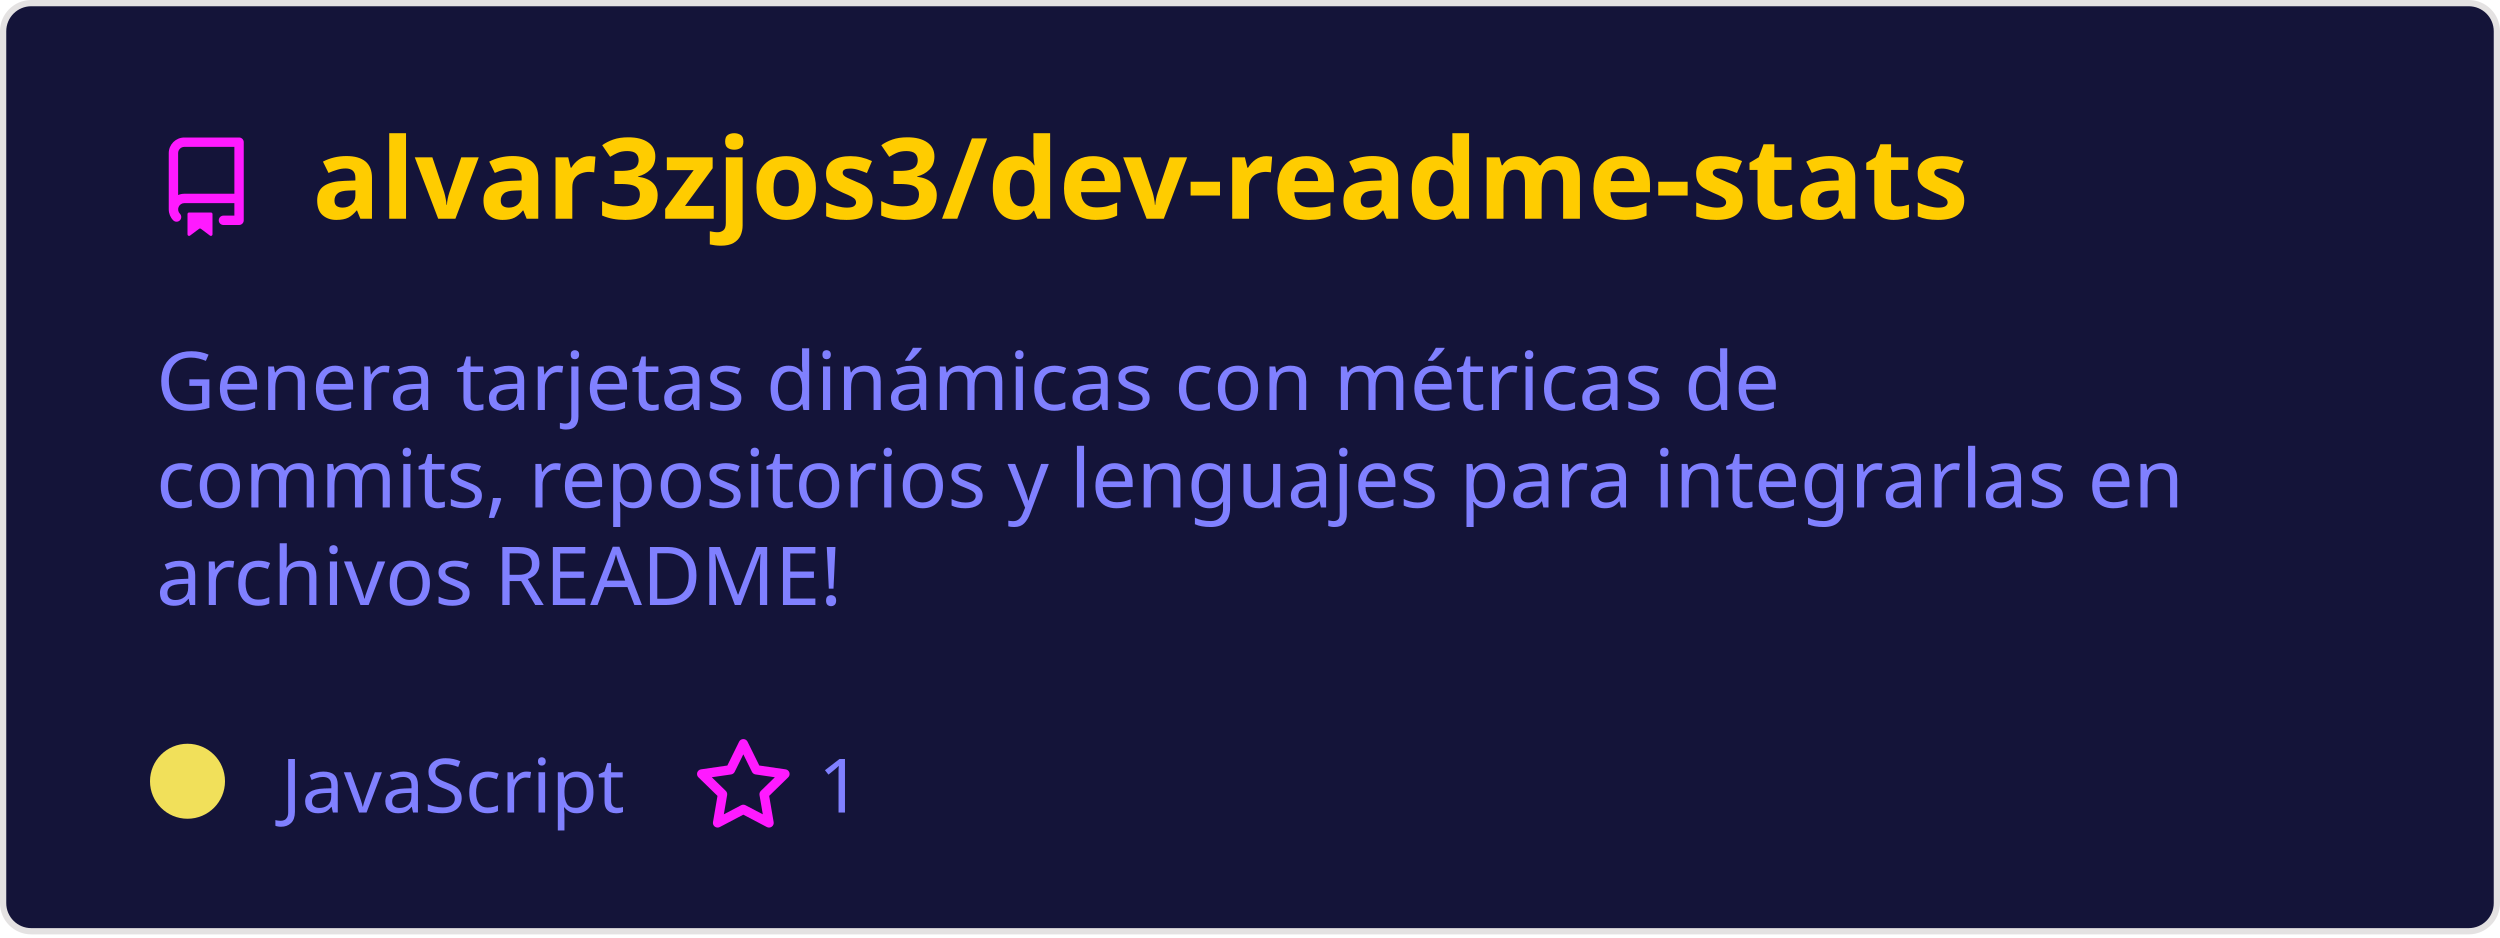
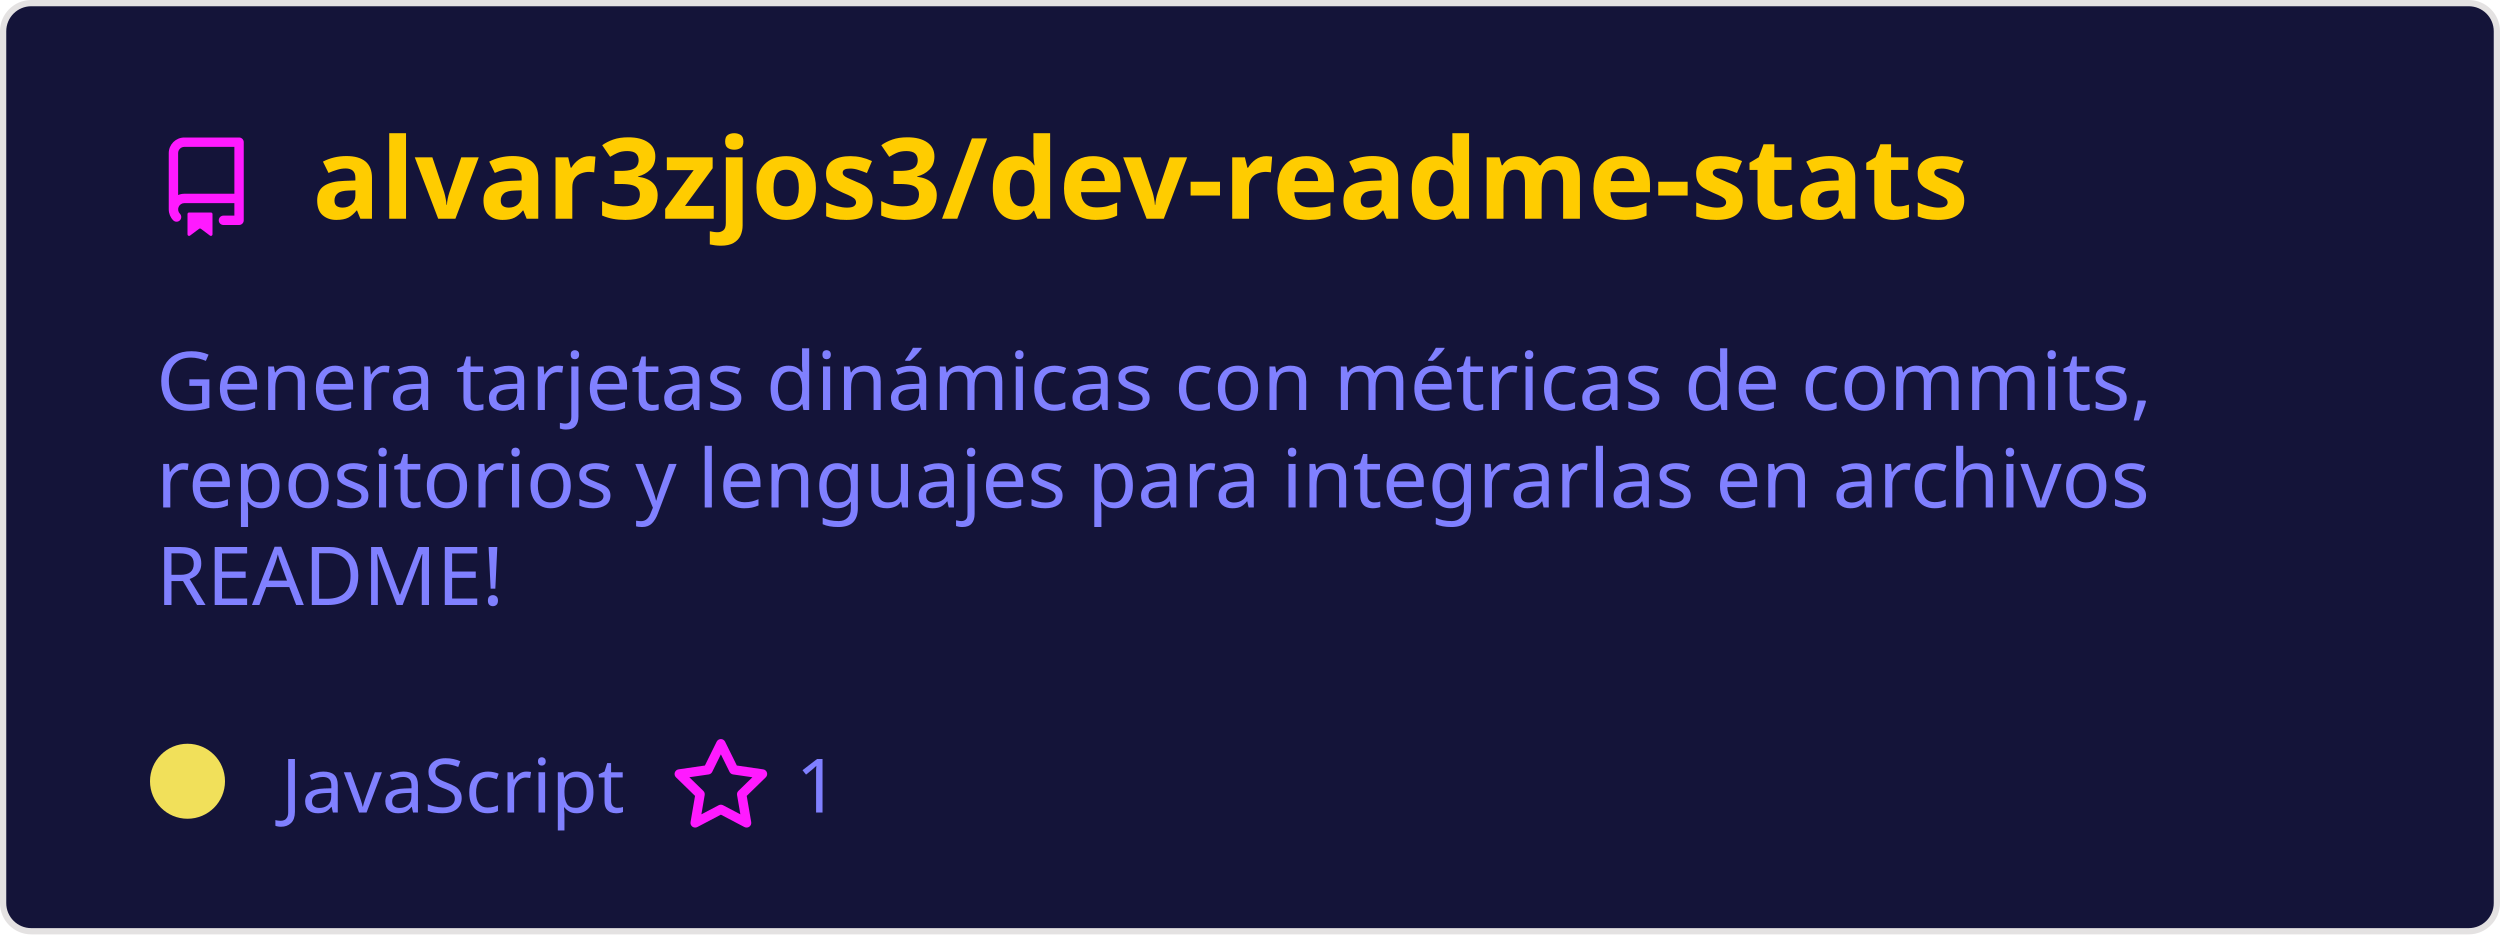
<svg xmlns="http://www.w3.org/2000/svg" width="400" height="150" viewBox="0 0 400 150" fill="none" role="img" aria-labelledby="descId">
  <style>
          .header {
            font: 600 18px 'Segoe UI', Ubuntu, Sans-Serif;
            fill: #ffcc00;
            animation: fadeInAnimation 0.8s ease-in-out forwards;
          }
          @supports(-moz-appearance: auto) {
            /* Selector detects Firefox */
            .header { font-size: 15.5px; }
          }
          
-     .description { font: 400 13px 'Segoe UI', Ubuntu, Sans-Serif; fill: #8080ff }
+     .description {
+       font: 400 13px 'Segoe UI', Ubuntu, Sans-Serif;fill: #8080ff;
+       
+     }
    .gray { font: 400 12px 'Segoe UI', Ubuntu, Sans-Serif; fill: #8080ff }
-     .icon { fill: #ff1aff }
    .badge { font: 600 11px 'Segoe UI', Ubuntu, Sans-Serif; }
    .badge rect { opacity: 0.2 }
+ 
+     .stat { font: 400 12px 'Segoe UI', Ubuntu, Sans-Serif; fill: #8080ff }
+     .stagger {
+       opacity: 0;
+       animation: fadeInAnimation 0.3s ease-in-out forwards;
+     }
+     .not_bold { font-weight: 400 }
+     .bold { font-weight: 700 }
+     .icon {
+       fill: #ff1aff;
+       display: block;
+     }
  

          
      /* Animations */
      @keyframes scaleInAnimation {
        from {
          transform: translate(-5px, 5px) scale(0);
        }
        to {
          transform: translate(-5px, 5px) scale(1);
        }
      }
      @keyframes fadeInAnimation {
        from {
          opacity: 0;
        }
        to {
          opacity: 1;
        }
      }
    
          * { animation-duration: 0s !important; animation-delay: 0s !important; }
        </style>
  <rect data-testid="card-bg" x="0.5" y="0.5" rx="4.5" height="99%" stroke="#e4e2e2" width="399" fill="#141439" stroke-opacity="1" />
  <g data-testid="card-title" transform="translate(25, 35)">
    <g transform="translate(0, 0)">
      <svg class="icon" x="0" y="-13" viewBox="0 0 16 16" version="1.1" width="16" height="16">
        <path fill-rule="evenodd" d="M2 2.5A2.5 2.5 0 014.5 0h8.75a.75.75 0 01.75.75v12.5a.75.75 0 01-.75.75h-2.5a.75.75 0 110-1.5h1.75v-2h-8a1 1 0 00-.714 1.7.75.75 0 01-1.072 1.05A2.495 2.495 0 012 11.5v-9zm10.5-1V9h-8c-.356 0-.694.074-1 .208V2.5a1 1 0 011-1h8zM5 12.25v3.25a.25.25 0 00.4.2l1.45-1.087a.25.25 0 01.3 0L8.6 15.7a.25.25 0 00.4-.2v-3.25a.25.25 0 00-.25-.25h-3.5a.25.25 0 00-.25.25z" />
      </svg>
    </g>
    <g transform="translate(25, 0)">
      <text x="0" y="0" class="header" data-testid="header">alvar3zjos3/dev-readme-stats</text>
    </g>
  </g>
  <g data-testid="main-card-body" transform="translate(0, 55)">
    <text class="description" x="25" y="-5">
-       <tspan dy="1.2em" x="25">Genera tarjetas dinámicas con métricas de</tspan>
-       <tspan dy="1.2em" x="25">commits, repositorios y lenguajes para integrarlas en</tspan>
-       <tspan dy="1.2em" x="25">archivos README!</tspan>
+       <tspan dy="1.2em" x="25">Genera tarjetas dinámicas con métricas de commits,</tspan>
+       <tspan dy="1.2em" x="25">repositorios y lenguajes para integrarlas en archivos</tspan>
+       <tspan dy="1.2em" x="25">README!</tspan>
    </text>
    <g transform="translate(30, 75)">
      <g transform="translate(0, 0)">
        <g data-testid="primary-lang">
          <circle data-testid="lang-color" cx="0" cy="-5" r="6" fill="#f1e05a" />
          <text data-testid="lang-name" class="gray" x="15">JavaScript</text>
        </g>
      </g>
-       <g transform="translate(80.93125, 0)">
+       <g transform="translate(77.34, 0)">
        <g transform="translate(0, 0)">
          <svg class="icon" y="-12" viewBox="0 0 16 16" version="1.1" width="16" height="16">
            <path fill-rule="evenodd" d="M8 .25a.75.75 0 01.673.418l1.882 3.815 4.21.612a.75.75 0 01.416 1.279l-3.046 2.97.719 4.192a.75.75 0 01-1.088.791L8 12.347l-3.766 1.98a.75.75 0 01-1.088-.79l.72-4.194L.818 6.374a.75.75 0 01.416-1.28l4.21-.611L7.327.668A.75.75 0 018 .25zm0 2.445L6.615 5.5a.75.75 0 01-.564.41l-3.097.45 2.24 2.184a.75.75 0 01.216.664l-.528 3.084 2.769-1.456a.75.75 0 01.698 0l2.77 1.456-.53-3.084a.75.75 0 01.216-.664l2.24-2.183-3.096-.45a.75.75 0 01-.564-.41L8 2.694v.001z" />
          </svg>
        </g>
        <g transform="translate(20, 0)">
          <text data-testid="stargazers" class="gray">1</text>
        </g>
      </g>
    </g>
+     <svg x="0" y="0">
+       <g transform="translate(-3, 98)">
+       
+     </g>
+     </svg>
  </g>
</svg>
